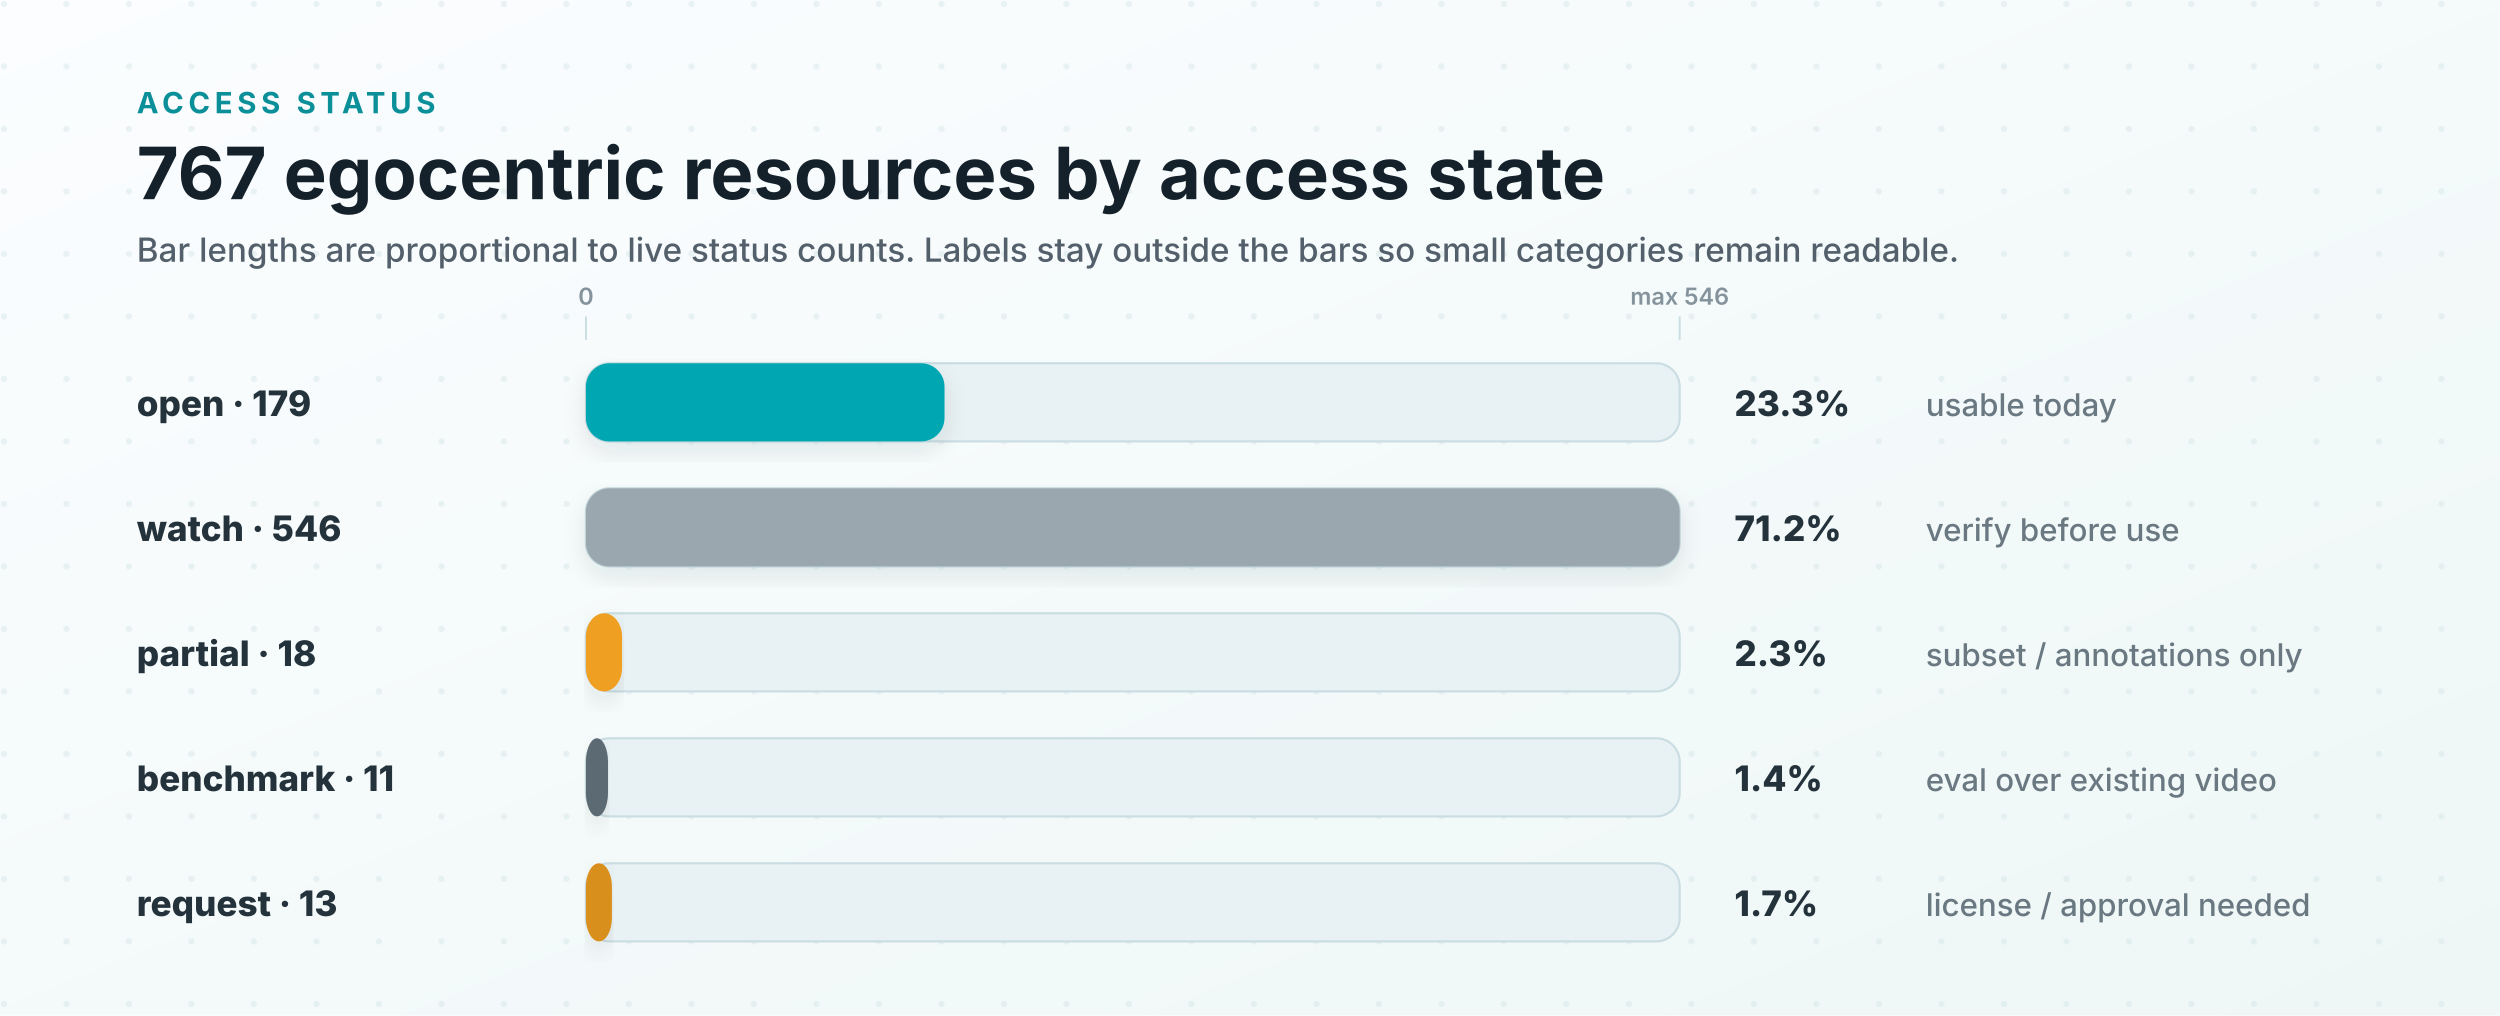
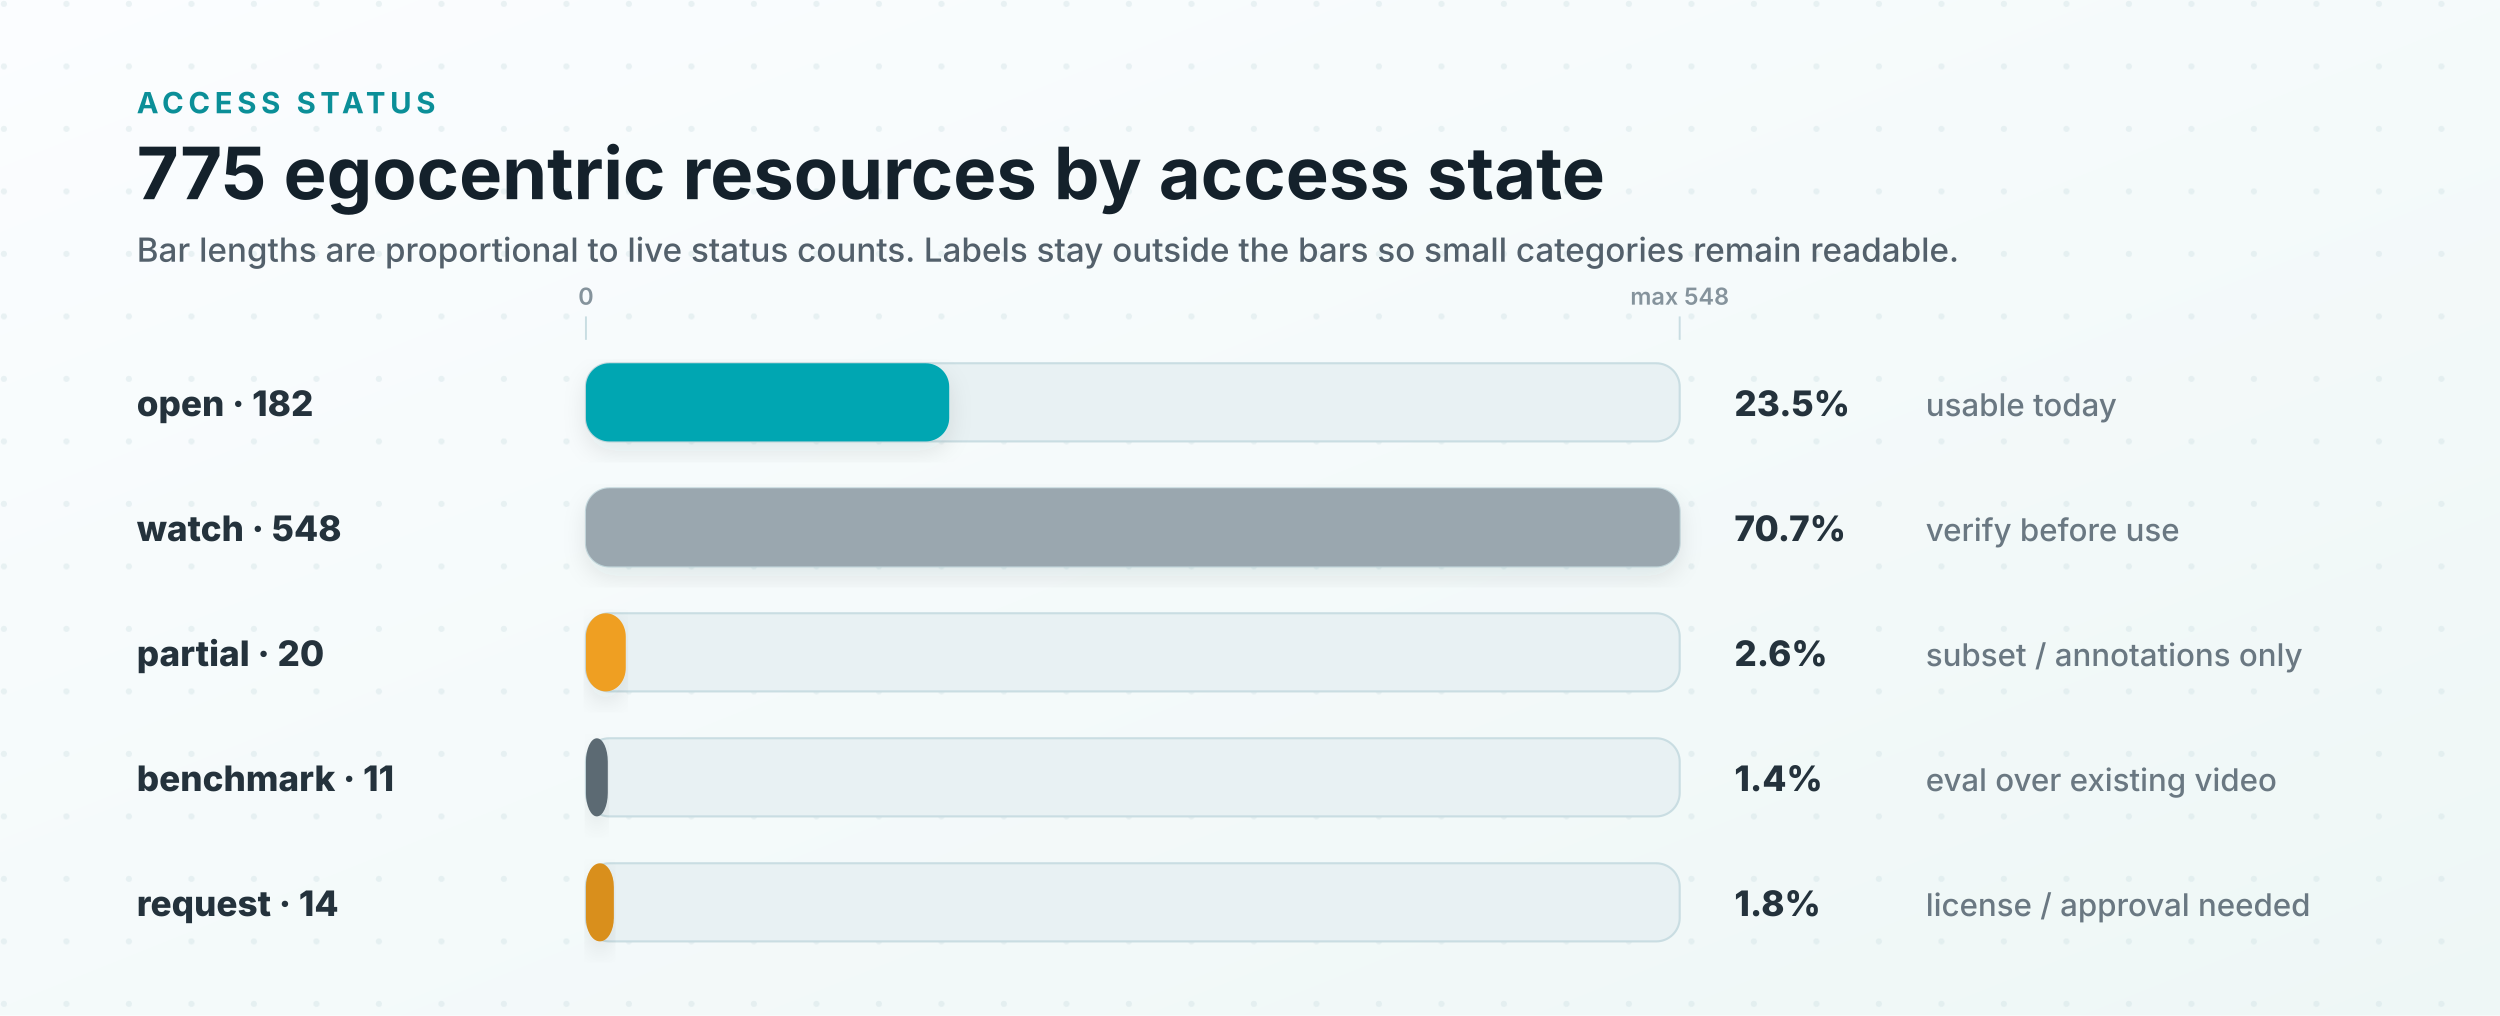
<svg xmlns="http://www.w3.org/2000/svg" viewBox="0 0 1280 520" role="img" aria-labelledby="title desc">
  <defs>
    <linearGradient id="bg" x1="0" x2="1" y1="0" y2="1">
      <stop offset="0" stop-color="#fbfdff" />
      <stop offset="1" stop-color="#eef7f6" />
    </linearGradient>
    <pattern id="dots" width="32" height="32" patternUnits="userSpaceOnUse">
      <circle cx="2" cy="2" r="1.6" fill="#cfe0e4" opacity="0.4" />
    </pattern>
    <filter id="shadow" x="-6%" y="-18%" width="112%" height="145%">
      <feDropShadow dx="0" dy="5" stdDeviation="6" flood-color="#0f2a33" flood-opacity="0.10" />
    </filter>
    <style>
      .ink { fill: #14212b; }
      .kicker { font: 700 15px system-ui, -apple-system, "Segoe UI", sans-serif; fill: #0b8f98; letter-spacing: .16em; }
      .title { font: 700 37px system-ui, -apple-system, "Segoe UI", sans-serif; }
      .subtitle { font: 500 17px system-ui, -apple-system, "Segoe UI", sans-serif; fill: #53606b; }
      .rowlabel { font: 760 18px system-ui, -apple-system, "Segoe UI", sans-serif; fill: #24323c; }
      .value { font: 760 18px system-ui, -apple-system, "Segoe UI", sans-serif; fill: #24323c; }
      .gloss { font: 520 16px system-ui, -apple-system, "Segoe UI", sans-serif; fill: #6a7882; }
      .rail { fill: #e8f1f3; stroke: #c9dde2; stroke-width: 1.1; }
      .fill { filter: url(#shadow); }
      .scale { font: 620 12px system-ui, -apple-system, "Segoe UI", sans-serif; fill: #85939c; }
      .tick { stroke: #c9dde2; stroke-width: 1; }
    </style>
  </defs>
  <rect width="1280" height="520" fill="url(#bg)" />
  <rect width="1280" height="520" fill="url(#dots)" />
  <text class="kicker" x="70" y="58">ACCESS STATUS</text>
-   <text class="title ink" x="70" y="102">767 egocentric resources by access state</text>
+   <text class="title ink" x="70" y="102">775 egocentric resources by access state</text>
  <text class="subtitle" x="70" y="134">Bar lengths are proportional to live status counts. Labels stay outside the bars so small categories remain readable.</text>
  <line class="tick" x1="300" y1="162" x2="300" y2="174" />
  <line class="tick" x1="860.0" y1="162" x2="860.0" y2="174" />
  <text class="scale" x="300" y="156" text-anchor="middle">0</text>
-   <text class="scale" x="860.0" y="156" text-anchor="middle">max 546</text>
+   <text class="scale" x="860.0" y="156" text-anchor="middle">max 548</text>
  <g>
-     <text class="rowlabel" x="70" y="213">open · 179</text>
+     <text class="rowlabel" x="70" y="213">open · 182</text>
    <rect class="rail" x="300" y="186" width="560" height="40" rx="12" />
-     <rect class="fill" x="300" y="186" width="183.6" height="40" rx="12" fill="#00a6b2" />
-     <text class="value" x="888.0" y="213">23.3%</text>
+     <rect class="fill" x="300" y="186" width="186" height="40" rx="12" fill="#00a6b2" />
+     <text class="value" x="888.0" y="213">23.5%</text>
    <text class="gloss" x="986.0" y="213">usable today</text>
  </g>
  <g>
-     <text class="rowlabel" x="70" y="277">watch · 546</text>
+     <text class="rowlabel" x="70" y="277">watch · 548</text>
    <rect class="rail" x="300" y="250" width="560" height="40" rx="12" />
    <rect class="fill" x="300" y="250" width="560" height="40" rx="12" fill="#9aa7af" />
-     <text class="value" x="888.0" y="277">71.2%</text>
+     <text class="value" x="888.0" y="277">70.7%</text>
    <text class="gloss" x="986.0" y="277">verify before use</text>
  </g>
  <g>
-     <text class="rowlabel" x="70" y="341">partial · 18</text>
+     <text class="rowlabel" x="70" y="341">partial · 20</text>
    <rect class="rail" x="300" y="314" width="560" height="40" rx="12" />
-     <rect class="fill" x="300" y="314" width="18.5" height="40" rx="12" fill="#ef9f24" />
-     <text class="value" x="888.0" y="341">2.3%</text>
+     <rect class="fill" x="300" y="314" width="20.4" height="40" rx="12" fill="#ef9f24" />
+     <text class="value" x="888.0" y="341">2.6%</text>
    <text class="gloss" x="986.0" y="341">subset / annotations only</text>
  </g>
  <g>
    <text class="rowlabel" x="70" y="405">benchmark · 11</text>
    <rect class="rail" x="300" y="378" width="560" height="40" rx="12" />
-     <rect class="fill" x="300" y="378" width="11.3" height="40" rx="12" fill="#5b6b73" />
+     <rect class="fill" x="300" y="378" width="11.2" height="40" rx="12" fill="#5b6b73" />
    <text class="value" x="888.0" y="405">1.4%</text>
    <text class="gloss" x="986.0" y="405">eval over existing video</text>
  </g>
  <g>
-     <text class="rowlabel" x="70" y="469">request · 13</text>
+     <text class="rowlabel" x="70" y="469">request · 14</text>
    <rect class="rail" x="300" y="442" width="560" height="40" rx="12" />
-     <rect class="fill" x="300" y="442" width="13.3" height="40" rx="12" fill="#d98f1f" />
-     <text class="value" x="888.0" y="469">1.7%</text>
+     <rect class="fill" x="300" y="442" width="14.3" height="40" rx="12" fill="#d98f1f" />
+     <text class="value" x="888.0" y="469">1.8%</text>
    <text class="gloss" x="986.0" y="469">license / approval needed</text>
  </g>
</svg>
